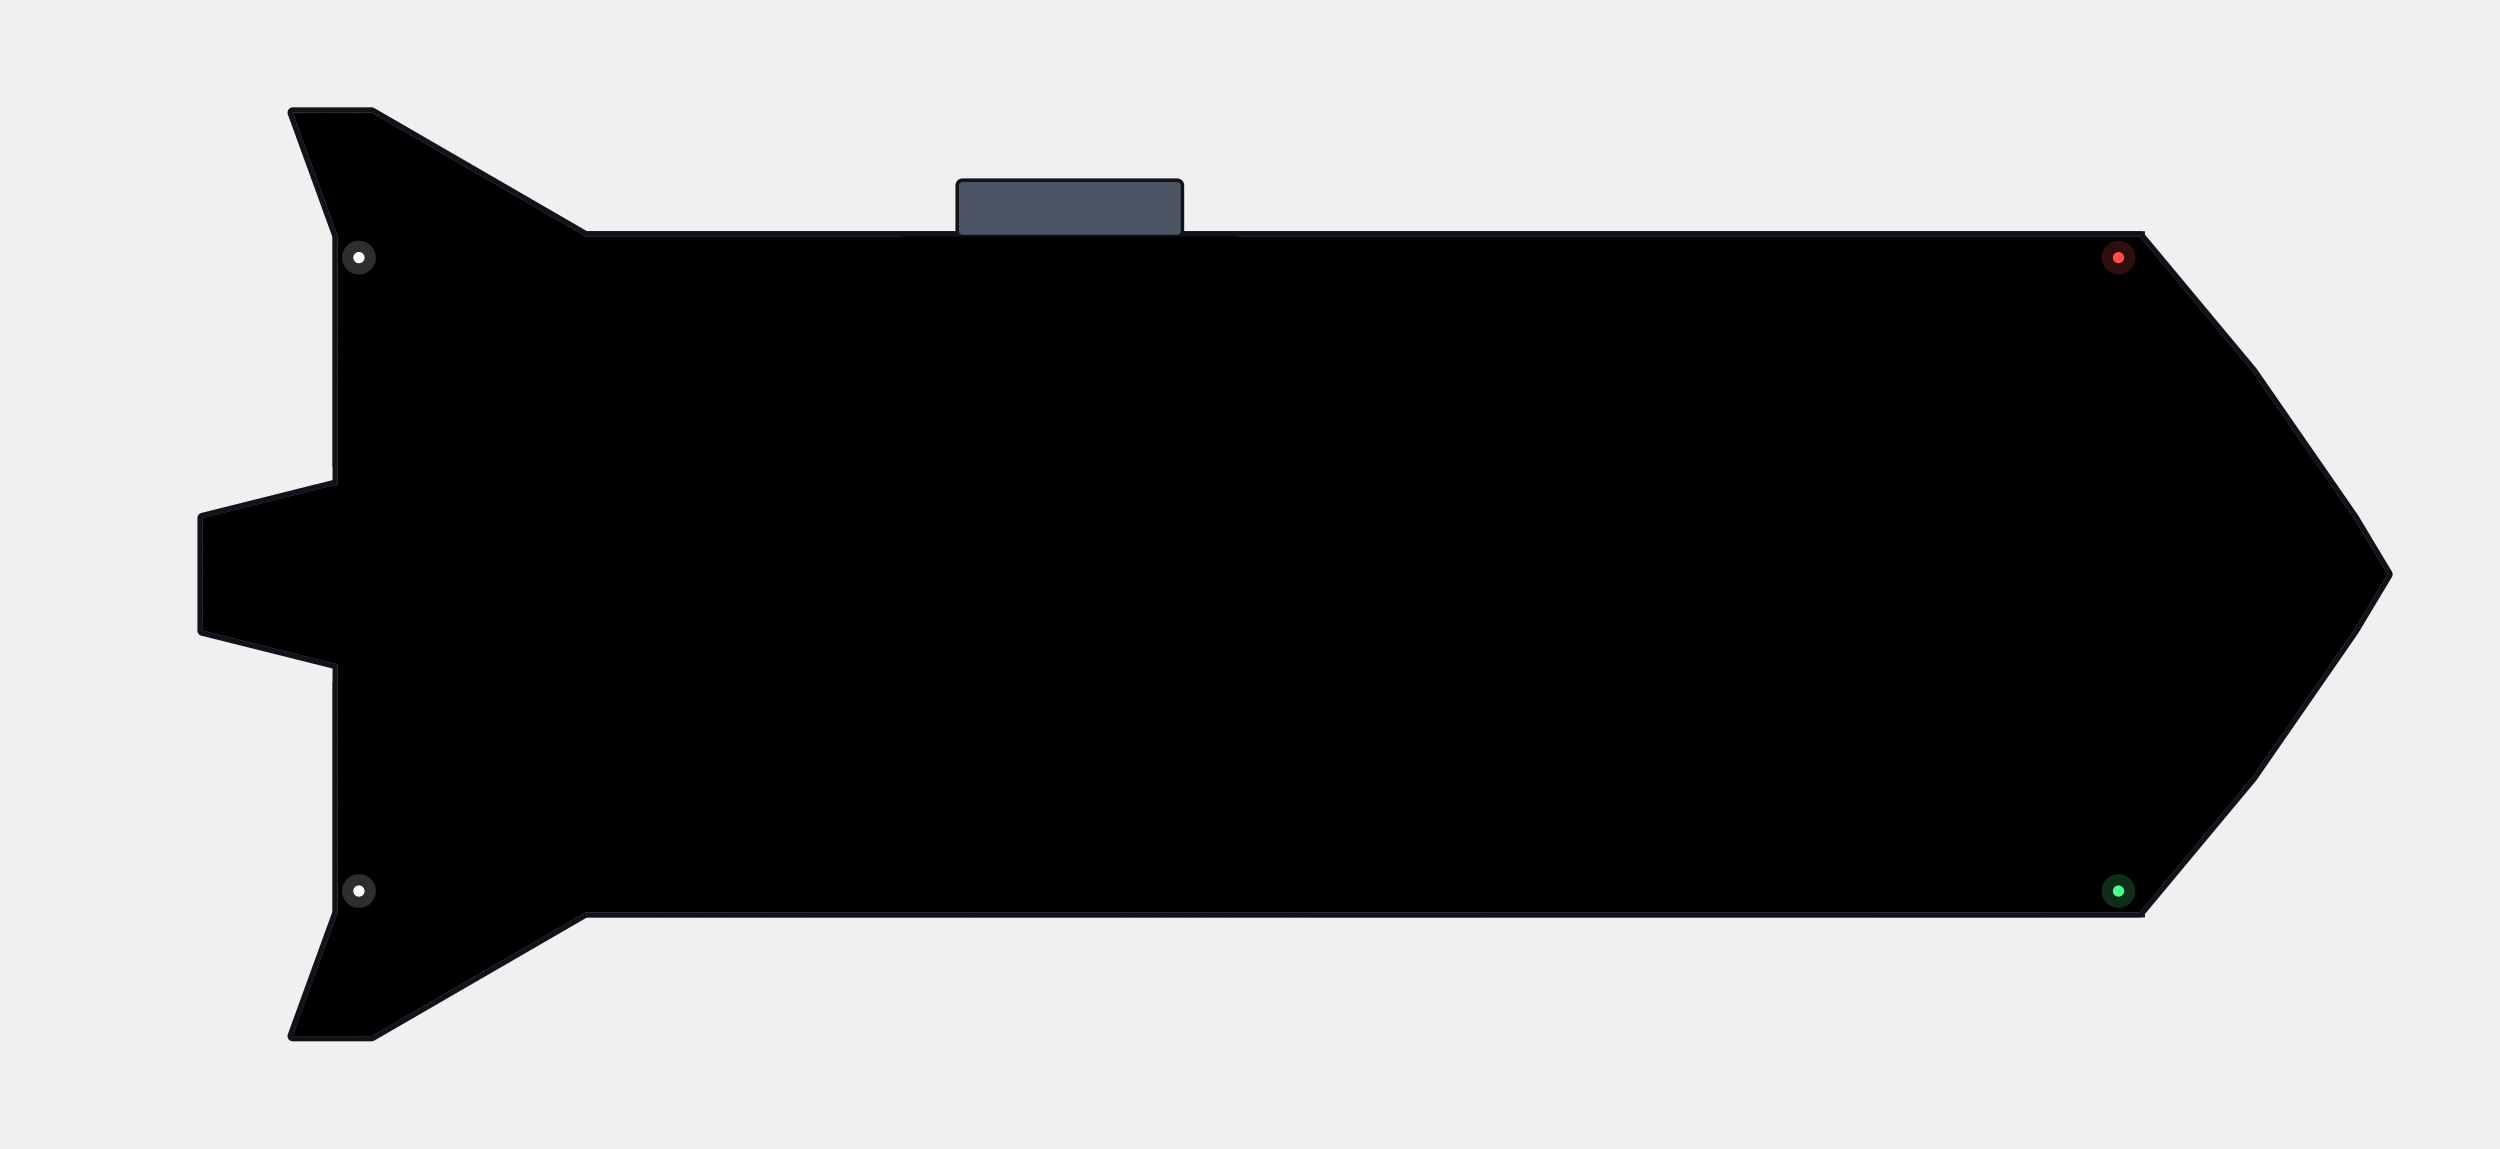
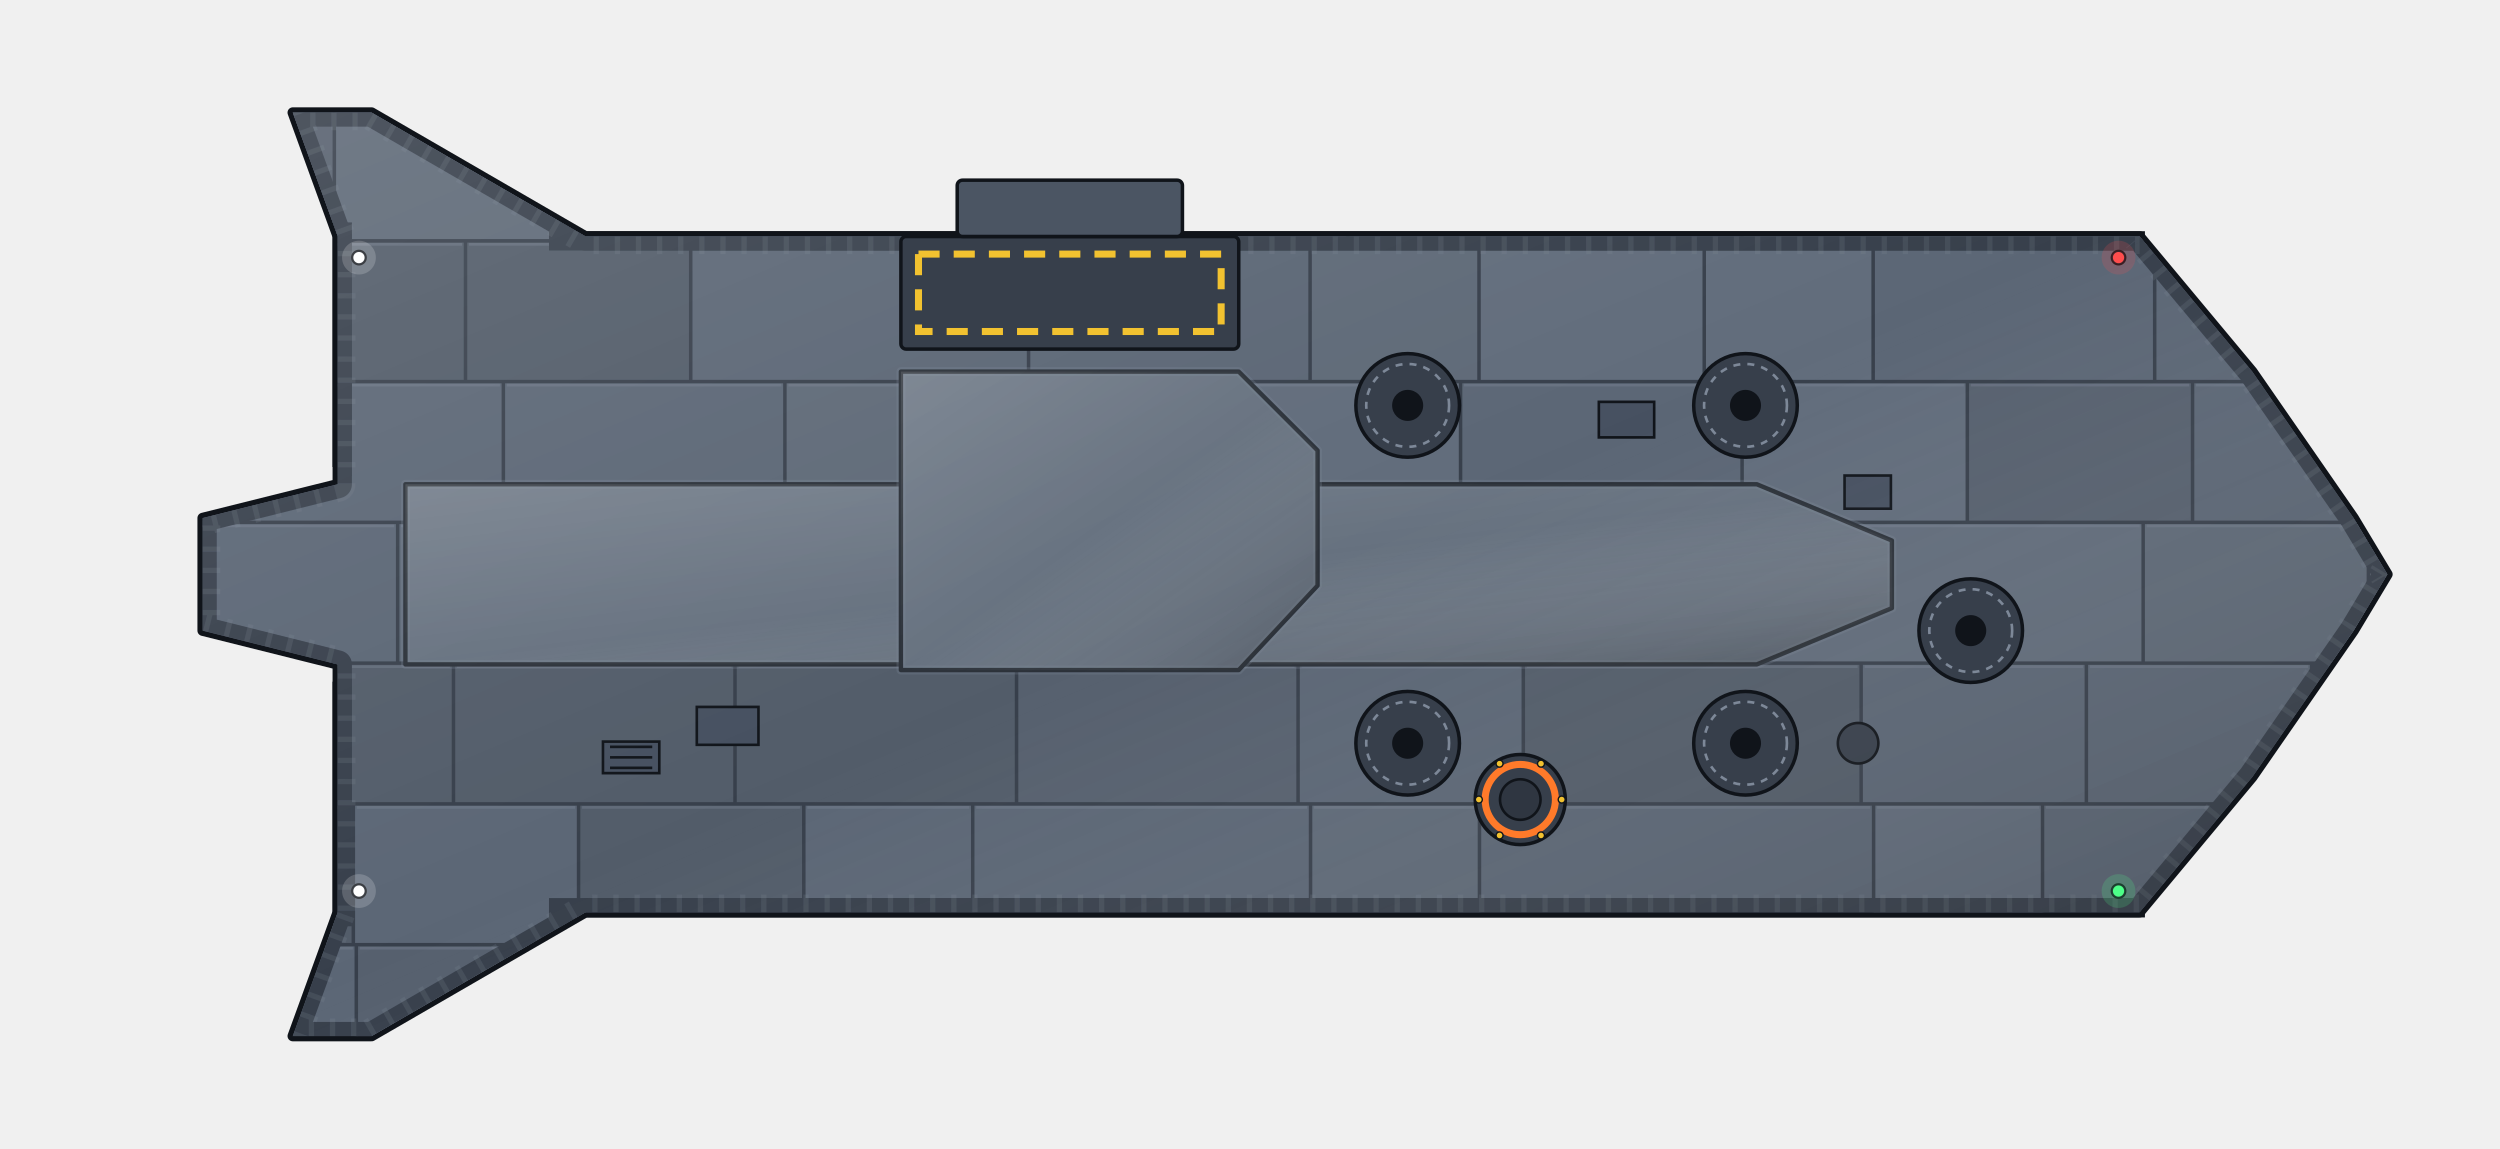
<svg xmlns="http://www.w3.org/2000/svg" width="1420.8" height="652.8" viewBox="-896 -326.4 1420.8 652.8">
  <defs>
    <clipPath id="corvette_roof">
      <path d="M-704 51.2L-780.8 32L-780.8 -32L-704 -51.2L-704 -192L-729.6 -262.4L-684.8 -262.4L-563.2 -192L320 -192L384 -115.2L441.6 -32L460.8 0L441.6 32L384 115.2L320 192L-563.2 192L-684.8 262.4L-729.6 262.4L-704 192ZM-704 -192h64v64h-64zM-704 -128h64v64h-64zM-704 -64h64v64h-64zM-704 0h64v64h-64zM-704 64h64v64h-64zM-704 128h64v64h-64zM-640 -192h64v64h-64zM-640 -128h64v64h-64zM-640 -64h64v64h-64zM-640 0h64v64h-64zM-640 64h64v64h-64zM-640 128h64v64h-64zM-576 -192h64v64h-64zM-576 -128h64v64h-64zM-576 -64h64v64h-64zM-576 0h64v64h-64zM-576 64h64v64h-64zM-576 128h64v64h-64zM-512 -192h64v64h-64zM-512 -128h64v64h-64zM-512 -64h64v64h-64zM-512 0h64v64h-64zM-512 64h64v64h-64zM-512 128h64v64h-64zM-448 -192h64v64h-64zM-448 -128h64v64h-64zM-448 -64h64v64h-64zM-448 0h64v64h-64zM-448 64h64v64h-64zM-448 128h64v64h-64zM-384 -192h64v64h-64zM-384 -128h64v64h-64zM-384 -64h64v64h-64zM-384 0h64v64h-64zM-384 64h64v64h-64zM-384 128h64v64h-64zM-320 -192h64v64h-64zM-320 -128h64v64h-64zM-320 -64h64v64h-64zM-320 0h64v64h-64zM-320 64h64v64h-64zM-320 128h64v64h-64zM-256 -192h64v64h-64zM-256 -128h64v64h-64zM-256 -64h64v64h-64zM-256 0h64v64h-64zM-256 64h64v64h-64zM-256 128h64v64h-64zM-192 -192h64v64h-64zM-192 -128h64v64h-64zM-192 -64h64v64h-64zM-192 0h64v64h-64zM-192 64h64v64h-64zM-192 128h64v64h-64zM-128 -192h64v64h-64zM-128 -128h64v64h-64zM-128 -64h64v64h-64zM-128 0h64v64h-64zM-128 64h64v64h-64zM-128 128h64v64h-64zM-64 -192h64v64h-64zM-64 -128h64v64h-64zM-64 -64h64v64h-64zM-64 0h64v64h-64zM-64 64h64v64h-64zM-64 128h64v64h-64zM0 -192h64v64h-64zM0 -128h64v64h-64zM0 -64h64v64h-64zM0 0h64v64h-64zM0 64h64v64h-64zM0 128h64v64h-64zM64 -192h64v64h-64zM64 -128h64v64h-64zM64 -64h64v64h-64zM64 0h64v64h-64zM64 64h64v64h-64zM64 128h64v64h-64zM128 -192h64v64h-64zM128 -128h64v64h-64zM128 -64h64v64h-64zM128 0h64v64h-64zM128 64h64v64h-64zM128 128h64v64h-64zM192 -192h64v64h-64zM192 -128h64v64h-64zM192 -64h64v64h-64zM192 0h64v64h-64zM192 64h64v64h-64zM192 128h64v64h-64zM256 -192h64v64h-64zM256 -128h64v64h-64zM256 -64h64v64h-64zM256 0h64v64h-64zM256 64h64v64h-64zM256 128h64v64h-64z" />
    </clipPath>
    <linearGradient id="corvette_sheen" x1="0" y1="0" x2="1" y2="1">
      <stop offset="0" stop-color="#ffffff" stop-opacity="0.12" />
      <stop offset="0.5" stop-color="#ffffff" stop-opacity="0" />
      <stop offset="1" stop-color="#000000" stop-opacity="0.22" />
    </linearGradient>
  </defs>
  <g id="base">
    <polygon points="-704,192 -729.6,262.4 -684.8,262.4 -563.2,192 320,192 384,115.2 441.6,32 460.8,0 441.6,-32 384,-115.2 320,-192 -563.2,-192 -684.8,-262.4 -729.6,-262.4 -704,-192 -704,-51.2 -780.8,-32 -780.8,32 -704,51.2" fill="none" stroke="#10141a" stroke-width="6" stroke-linejoin="round" />
    <path d="M-576 -192L-512 -192M-320 -192L-256 -192M-128 192L-64 192M128 192L192 192M64 -192L128 -192M256 192L320 192M-704 64L-704 128M-192 192L-128 192M-704 -128L-704 -64M192 -192L256 -192M-64 192L0 192M-512 192L-448 192M-448 -192L-384 -192M-128 -192L-64 -192M128 -192L192 -192M-384 192L-320 192M256 -192L320 -192M-256 192L-192 192M-192 -192L-128 -192M-704 128L-704 192M0 192L64 192M-448 192L-384 192M-64 -192L0 -192M-576 192L-512 192M-512 -192L-448 -192M-320 192L-256 192M-384 -192L-320 -192M-256 -192L-192 -192M64 192L128 192M0 -192L64 -192M-704 -192L-704 -128M192 192L256 192" fill="none" stroke="#10141a" stroke-width="6" stroke-linecap="square" />
    <polygon points="-704,192 -729.6,262.4 -684.8,262.4 -563.2,192 320,192 384,115.2 441.6,32 460.8,0 441.6,-32 384,-115.2 320,-192 -563.2,-192 -684.8,-262.4 -729.6,-262.4 -704,-192 -704,-51.2 -780.8,-32 -780.8,32 -704,51.2" fill="#5b6675" />
    <path d="M-704 -192h64v64h-64zM-704 -128h64v64h-64zM-704 -64h64v64h-64zM-704 0h64v64h-64zM-704 64h64v64h-64zM-704 128h64v64h-64zM-640 -192h64v64h-64zM-640 -128h64v64h-64zM-640 -64h64v64h-64zM-640 0h64v64h-64zM-640 64h64v64h-64zM-640 128h64v64h-64zM-576 -192h64v64h-64zM-576 -128h64v64h-64zM-576 -64h64v64h-64zM-576 0h64v64h-64zM-576 64h64v64h-64zM-576 128h64v64h-64zM-512 -192h64v64h-64zM-512 -128h64v64h-64zM-512 -64h64v64h-64zM-512 0h64v64h-64zM-512 64h64v64h-64zM-512 128h64v64h-64zM-448 -192h64v64h-64zM-448 -128h64v64h-64zM-448 -64h64v64h-64zM-448 0h64v64h-64zM-448 64h64v64h-64zM-448 128h64v64h-64zM-384 -192h64v64h-64zM-384 -128h64v64h-64zM-384 -64h64v64h-64zM-384 0h64v64h-64zM-384 64h64v64h-64zM-384 128h64v64h-64zM-320 -192h64v64h-64zM-320 -128h64v64h-64zM-320 -64h64v64h-64zM-320 0h64v64h-64zM-320 64h64v64h-64zM-320 128h64v64h-64zM-256 -192h64v64h-64zM-256 -128h64v64h-64zM-256 -64h64v64h-64zM-256 0h64v64h-64zM-256 64h64v64h-64zM-256 128h64v64h-64zM-192 -192h64v64h-64zM-192 -128h64v64h-64zM-192 -64h64v64h-64zM-192 0h64v64h-64zM-192 64h64v64h-64zM-192 128h64v64h-64zM-128 -192h64v64h-64zM-128 -128h64v64h-64zM-128 -64h64v64h-64zM-128 0h64v64h-64zM-128 64h64v64h-64zM-128 128h64v64h-64zM-64 -192h64v64h-64zM-64 -128h64v64h-64zM-64 -64h64v64h-64zM-64 0h64v64h-64zM-64 64h64v64h-64zM-64 128h64v64h-64zM0 -192h64v64h-64zM0 -128h64v64h-64zM0 -64h64v64h-64zM0 0h64v64h-64zM0 64h64v64h-64zM0 128h64v64h-64zM64 -192h64v64h-64zM64 -128h64v64h-64zM64 -64h64v64h-64zM64 0h64v64h-64zM64 64h64v64h-64zM64 128h64v64h-64zM128 -192h64v64h-64zM128 -128h64v64h-64zM128 -64h64v64h-64zM128 0h64v64h-64zM128 64h64v64h-64zM128 128h64v64h-64zM192 -192h64v64h-64zM192 -128h64v64h-64zM192 -64h64v64h-64zM192 0h64v64h-64zM192 64h64v64h-64zM192 128h64v64h-64zM256 -192h64v64h-64zM256 -128h64v64h-64zM256 -64h64v64h-64zM256 0h64v64h-64zM256 64h64v64h-64zM256 128h64v64h-64z" fill="#5b6675" />
    <g clip-path="url(#corvette_roof)">
      <path d="M-897.99 -269.53h192v80h-192zM-577.99 -269.53h224v80h-224zM-129.99 -269.53h224v80h-224zM222.07 -109.53h128v80h-128zM450 -29.53h96v80h-96zM-318.28 50.47h160v80h-160zM-693.51 210.47h192v80h-192z" fill="#56606e" />
      <path d="M-55.45 -189.53h128v80h-128zM72.55 -189.53h96v80h-96zM-257.93 -109.53h192v80h-192zM94.07 -109.53h128v80h-128zM98 -29.53h224v80h-224zM168.81 130.47h96v80h-96zM-501.51 210.47h192v80h-192zM298.49 210.47h128v80h-128zM426.49 210.47h224v80h-224z" fill="#616c7b" />
      <path d="M318.01 -269.53h224v80h-224zM-823.45 -189.53h192v80h-192zM-631.45 -189.53h128v80h-128zM-574 -29.53h192v80h-192zM-382 -29.53h128v80h-128zM-830.28 50.47h192v80h-192zM-638.28 50.47h160v80h-160zM-478.28 50.47h160v80h-160zM-30.28 50.47h192v80h-192zM-887.19 130.47h192v80h-192zM-567.19 130.47h128v80h-128zM-53.51 210.47h128v80h-128z" fill="#525c69" />
      <path d="M-705.99 -269.53h128v80h-128zM-353.99 -269.53h224v80h-224zM94.01 -269.53h224v80h-224zM-151.45 -189.53h96v80h-96zM-449.93 -109.53h192v80h-192zM322 -29.53h128v80h-128zM-151.19 130.47h96v80h-96zM456.81 130.47h224v80h-224z" fill="#5e6977" />
      <path d="M-897.99 -269.53v80M-705.99 -269.53v80M-577.99 -269.53v80M-353.99 -269.53v80M-129.99 -269.53v80M94.01 -269.53v80M318.01 -269.53v80M-908.8 -269.53H524.8M-823.45 -189.53v80M-631.45 -189.53v80M-503.45 -189.53v80M-311.45 -189.53v80M-151.45 -189.53v80M-55.45 -189.53v80M72.55 -189.53v80M168.55 -189.53v80M328.55 -189.53v80M-908.8 -189.53H524.8M-801.93 -109.53v80M-609.93 -109.53v80M-449.93 -109.53v80M-257.93 -109.53v80M-65.93 -109.53v80M94.07 -109.53v80M222.07 -109.53v80M350.07 -109.53v80M-908.8 -109.53H524.8M-862 -29.53v80M-670 -29.53v80M-574 -29.53v80M-382 -29.53v80M-254 -29.53v80M-30 -29.53v80M98 -29.53v80M322 -29.53v80M450 -29.53v80M-908.8 -29.53H524.8M-830.28 50.47v80M-638.28 50.47v80M-478.28 50.47v80M-318.28 50.47v80M-158.28 50.47v80M-30.28 50.47v80M161.72 50.47v80M289.72 50.47v80M417.72 50.47v80M-908.8 50.47H524.8M-887.19 130.47v80M-695.19 130.47v80M-567.19 130.47v80M-439.19 130.47v80M-343.19 130.47v80M-151.19 130.47v80M-55.19 130.47v80M168.81 130.47v80M264.81 130.47v80M360.81 130.47v80M456.81 130.47v80M-908.8 130.47H524.8M-853.51 210.47v80M-693.51 210.47v80M-501.51 210.47v80M-309.51 210.47v80M-181.51 210.47v80M-53.51 210.47v80M74.49 210.47v80M298.49 210.47v80M426.49 210.47v80M-908.8 210.47H524.8" fill="none" stroke="#373f4b" stroke-width="2" />
      <path d="M-895.99 -267.53h188M-703.99 -267.53h124M-575.99 -267.53h220M-351.99 -267.53h220M-127.99 -267.53h220M96.01 -267.53h220M320.01 -267.53h220M-821.45 -187.53h188M-629.45 -187.53h124M-501.45 -187.53h188M-309.45 -187.53h156M-149.45 -187.53h92M-53.45 -187.53h124M74.55 -187.53h92M170.55 -187.53h156M330.55 -187.53h156M-799.93 -107.53h188M-607.93 -107.53h156M-447.93 -107.53h188M-255.93 -107.53h188M-63.93 -107.53h156M96.07 -107.53h124M224.07 -107.53h124M352.07 -107.53h188M-860 -27.53h188M-668 -27.53h92M-572 -27.53h188M-380 -27.53h124M-252 -27.53h220M-28 -27.53h124M100 -27.53h220M324 -27.53h124M452 -27.53h92M-828.28 52.47h188M-636.28 52.47h156M-476.28 52.47h156M-316.28 52.47h156M-156.28 52.47h124M-28.28 52.47h188M163.72 52.47h124M291.72 52.47h124M419.72 52.47h156M-885.19 132.47h188M-693.19 132.47h124M-565.19 132.47h124M-437.19 132.47h92M-341.19 132.47h188M-149.19 132.47h92M-53.19 132.47h220M170.81 132.47h92M266.81 132.47h92M362.81 132.47h92M458.81 132.47h220M-851.51 212.47h156M-691.51 212.47h188M-499.51 212.47h188M-307.51 212.47h124M-179.51 212.47h124M-51.51 212.47h124M76.49 212.47h220M300.49 212.47h124M428.49 212.47h220" fill="none" stroke="#7d8898" stroke-width="1.5" opacity="0.35" data-baked="1" />
      <polygon points="-704,192 -729.6,262.4 -684.8,262.4 -563.2,192 320,192 384,115.2 441.6,32 460.8,0 441.6,-32 384,-115.2 320,-192 -563.2,-192 -684.8,-262.4 -729.6,-262.4 -704,-192 -704,-51.2 -780.8,-32 -780.8,32 -704,51.2" fill="none" stroke="#373f4b" stroke-width="16" stroke-linejoin="round" />
      <path d="M-576 -192L-512 -192M-320 -192L-256 -192M-128 192L-64 192M128 192L192 192M64 -192L128 -192M256 192L320 192M-704 64L-704 128M-192 192L-128 192M-704 -128L-704 -64M192 -192L256 -192M-64 192L0 192M-512 192L-448 192M-448 -192L-384 -192M-128 -192L-64 -192M128 -192L192 -192M-384 192L-320 192M256 -192L320 -192M-256 192L-192 192M-192 -192L-128 -192M-704 128L-704 192M0 192L64 192M-448 192L-384 192M-64 -192L0 -192M-576 192L-512 192M-512 -192L-448 -192M-320 192L-256 192M-384 -192L-320 -192M-256 -192L-192 -192M64 192L128 192M0 -192L64 -192M-704 -192L-704 -128M192 192L256 192" fill="none" stroke="#373f4b" stroke-width="16" stroke-linecap="square" />
      <polygon points="-704,192 -729.6,262.4 -684.8,262.4 -563.2,192 320,192 384,115.2 441.6,32 460.8,0 441.6,-32 384,-115.2 320,-192 -563.2,-192 -684.8,-262.4 -729.6,-262.4 -704,-192 -704,-51.2 -780.8,-32 -780.8,32 -704,51.2" fill="none" stroke="#7d8898" stroke-width="20" stroke-linejoin="round" opacity="0.18" stroke-dasharray="3 9" data-baked="1" />
      <path d="M-248 -32h176" fill="none" stroke="#10141a" stroke-width="7" stroke-linecap="round" data-raised="1" />
      <path d="M-248 -32h176" fill="none" stroke="#4b5563" stroke-width="4" stroke-linecap="round" data-raised="1" />
      <path d="M-614.88 -44.81h32v17.92h-32zM-553.32 95.07h32v17.92h-32zM-499.99 75.37h35.04v21.53h-35.04zM-424.29 10.55h27.98v21.35h-27.98zM-49.82 -44.92h36.03v25.12h-36.03zM12.65 -98h31.45v20.19h-31.45zM152.3 -56.15h26.33v18.86h-26.33z" fill="#465060" stroke="#10141a" stroke-width="1.5" data-raised="1" />
      <path d="M-610.88 -41.81h24M-610.88 -35.85h24M-610.88 -29.89h24M-549.32 98.07h24M-549.32 104.03h24M-549.32 109.99h24" fill="none" stroke="#10141a" stroke-width="1.5" data-raised="1" />
      <path d="M-491.52 32a11.52 11.52 0 1 0 23.04 0a11.52 11.52 0 1 0 -23.04 0zM148.48 96a11.52 11.52 0 1 0 23.04 0a11.52 11.52 0 1 0 -23.04 0z" fill="#373f4b" stroke="#10141a" stroke-width="1.5" data-raised="1" />
      <polygon points="-665.6,51.2 102.4,51.2 179.2,19.2 179.2,-19.2 102.4,-51.2 -665.6,-51.2" fill="#66717f" stroke="#10141a" stroke-width="2.5" stroke-linejoin="round" data-raised="1" />
      <polygon points="-665.6,51.2 102.4,51.2 179.2,19.2 179.2,-19.2 102.4,-51.2 -665.6,-51.2" fill="none" stroke="#7d8898" stroke-width="5" stroke-linejoin="round" opacity="0.25" data-baked="1" />
      <polygon points="-665.6,51.2 102.4,51.2 179.2,19.2 179.2,-19.2 102.4,-51.2 -665.6,-51.2" fill="url(#corvette_sheen)" data-baked="1" />
      <polygon points="-384,54.4 -192,54.4 -147.2,6.4 -147.2,-70.4 -192,-115.2 -384,-115.2" fill="#66717f" stroke="#10141a" stroke-width="2.5" stroke-linejoin="round" data-raised="1" />
      <polygon points="-384,54.4 -192,54.4 -147.2,6.4 -147.2,-70.4 -192,-115.2 -384,-115.2" fill="none" stroke="#7d8898" stroke-width="5" stroke-linejoin="round" opacity="0.25" data-baked="1" />
      <polygon points="-384,54.4 -192,54.4 -147.2,6.4 -147.2,-70.4 -192,-115.2 -384,-115.2" fill="url(#corvette_sheen)" data-baked="1" />
      <rect x="-780.8" y="-262.4" width="1241.6" height="524.8" fill="url(#corvette_sheen)" data-baked="1" />
    </g>
    <circle cx="-32" cy="128" r="25.6" fill="#373f4b" stroke="#10141a" stroke-width="2" />
    <circle cx="-32" cy="128" r="19.97" fill="none" stroke="#ff7a2a" stroke-width="4" />
    <circle cx="-32" cy="128" r="11.52" fill="#2f3641" stroke="#10141a" stroke-width="1.5" />
    <circle cx="-8.45" cy="128" r="2" fill="#f2c230" stroke="#10141a" stroke-width="0.8" />
    <circle cx="-20.22" cy="148.4" r="2" fill="#f2c230" stroke="#10141a" stroke-width="0.8" />
    <circle cx="-43.78" cy="148.4" r="2" fill="#f2c230" stroke="#10141a" stroke-width="0.8" />
    <circle cx="-55.55" cy="128" r="2" fill="#f2c230" stroke="#10141a" stroke-width="0.8" />
    <circle cx="-43.78" cy="107.6" r="2" fill="#f2c230" stroke="#10141a" stroke-width="0.8" />
    <circle cx="-20.22" cy="107.6" r="2" fill="#f2c230" stroke="#10141a" stroke-width="0.8" />
    <circle cx="-96" cy="-96" r="29.44" fill="#373f4b" stroke="#10141a" stroke-width="2" data-raised="1" />
    <circle cx="-96" cy="-96" r="23.55" fill="none" stroke="#7d8898" stroke-width="1.5" stroke-dasharray="4 4" data-raised="1" />
    <circle cx="-96" cy="-96" r="8.83" fill="#10141a" data-raised="1" />
    <circle cx="96" cy="-96" r="29.44" fill="#373f4b" stroke="#10141a" stroke-width="2" data-raised="1" />
    <circle cx="96" cy="-96" r="23.55" fill="none" stroke="#7d8898" stroke-width="1.5" stroke-dasharray="4 4" data-raised="1" />
    <circle cx="96" cy="-96" r="8.83" fill="#10141a" data-raised="1" />
    <circle cx="224" cy="32" r="29.44" fill="#373f4b" stroke="#10141a" stroke-width="2" data-raised="1" />
    <circle cx="224" cy="32" r="23.55" fill="none" stroke="#7d8898" stroke-width="1.5" stroke-dasharray="4 4" data-raised="1" />
    <circle cx="224" cy="32" r="8.83" fill="#10141a" data-raised="1" />
    <circle cx="-96" cy="96" r="29.44" fill="#373f4b" stroke="#10141a" stroke-width="2" data-raised="1" />
    <circle cx="-96" cy="96" r="23.55" fill="none" stroke="#7d8898" stroke-width="1.5" stroke-dasharray="4 4" data-raised="1" />
    <circle cx="-96" cy="96" r="8.83" fill="#10141a" data-raised="1" />
    <circle cx="96" cy="96" r="29.44" fill="#373f4b" stroke="#10141a" stroke-width="2" data-raised="1" />
    <circle cx="96" cy="96" r="23.55" fill="none" stroke="#7d8898" stroke-width="1.5" stroke-dasharray="4 4" data-raised="1" />
    <circle cx="96" cy="96" r="8.83" fill="#10141a" data-raised="1" />
    <rect x="-384" y="-192" width="192" height="64" rx="3" fill="#373f4b" stroke="#10141a" stroke-width="2" />
    <rect x="-374" y="-182" width="172" height="44" fill="none" stroke="#f2c230" stroke-width="4" stroke-dasharray="12 8" />
    <rect x="-352" y="-224" width="128" height="32" rx="3" fill="#4b5563" stroke="#10141a" stroke-width="2" />
    <circle cx="308" cy="-180" r="4" fill="#1b2028" stroke="#10141a" stroke-width="1" />
    <circle cx="-692" cy="-180" r="4" fill="#1b2028" stroke="#10141a" stroke-width="1" />
    <circle cx="308" cy="180" r="4" fill="#1b2028" stroke="#10141a" stroke-width="1" />
    <circle cx="-692" cy="180" r="4" fill="#1b2028" stroke="#10141a" stroke-width="1" />
  </g>
-   <g id="collision">
+   <g id="collision" display="none">
    <polygon points="-704,192 -729.6,262.4 -684.8,262.4 -563.2,192 320,192 384,115.2 441.6,32 460.8,0 441.6,-32 384,-115.2 320,-192 -563.2,-192 -684.8,-262.4 -729.6,-262.4 -704,-192 -704,-51.2 -780.8,-32 -780.8,32 -704,51.2" />
  </g>
  <g id="relief" display="none">
-     <polygon points="-614.88,-44.81 -582.88,-44.81 -582.88,-26.89 -614.88,-26.89" fill="#000" data-h="0.12" />
-     <polygon points="-553.32,95.07 -521.32,95.07 -521.32,112.99 -553.32,112.99" fill="#000" data-h="0.12" />
-     <circle cx="-480" cy="32" r="11.52" fill="#000" data-h="0.04" />
-     <polygon points="-499.99,75.37 -464.96,75.37 -464.96,96.9 -499.99,96.9" fill="#000" data-h="0.15" />
-     <polygon points="-424.29,10.55 -396.3,10.55 -396.3,31.91 -424.29,31.91" fill="#000" data-h="0.15" />
-     <polygon points="-251.5,-28.5 -68.5,-28.5 -68.5,-35.5 -251.5,-35.5" fill="#000" data-h="0.1" />
-     <polygon points="-49.82,-44.92 -13.79,-44.92 -13.79,-19.8 -49.82,-19.8" fill="#000" data-h="0.15" />
-     <polygon points="12.65,-98 44.1,-98 44.1,-77.81 12.65,-77.81" fill="#000" data-h="0.15" />
-     <polygon points="152.3,-56.15 178.63,-56.15 178.63,-37.29 152.3,-37.29" fill="#000" data-h="0.15" />
-     <circle cx="160" cy="96" r="11.52" fill="#000" data-h="0.04" />
+     <polygon points="-614.88,-44.81 -582.88,-44.81 -582.88,-26.89 -614.88,-26.89" fill="#000" data-h="0.05" />
+     <polygon points="-553.32,95.07 -521.32,95.07 -521.32,112.99 -553.32,112.99" fill="#000" data-h="0.05" />
+     <circle cx="-480" cy="32" r="11.52" fill="#000" data-h="0.02" />
+     <polygon points="-499.99,75.37 -464.96,75.37 -464.96,96.9 -499.99,96.9" fill="#000" data-h="0.06" />
+     <polygon points="-424.29,10.55 -396.3,10.55 -396.3,31.91 -424.29,31.91" fill="#000" data-h="0.06" />
+     <polygon points="-251.5,-28.5 -68.5,-28.5 -68.5,-35.5 -251.5,-35.5" fill="#000" data-h="0.04" />
+     <polygon points="-49.82,-44.92 -13.79,-44.92 -13.79,-19.8 -49.82,-19.8" fill="#000" data-h="0.06" />
+     <polygon points="12.65,-98 44.1,-98 44.1,-77.81 12.65,-77.81" fill="#000" data-h="0.06" />
+     <polygon points="152.3,-56.15 178.63,-56.15 178.63,-37.29 152.3,-37.29" fill="#000" data-h="0.06" />
+     <circle cx="160" cy="96" r="11.52" fill="#000" data-h="0.02" />
    <polygon points="-665.6,51.2 102.4,51.2 179.2,19.2 179.2,-19.2 102.4,-51.2 -665.6,-51.2" fill="#000" data-h="0.5" />
    <polygon points="-384,54.4 -192,54.4 -147.2,6.4 -147.2,-70.4 -192,-115.2 -384,-115.2" fill="#000" data-h="0.9" />
-     <circle cx="-96" cy="-96" r="29.44" fill="#000" data-h="0.3" />
-     <circle cx="96" cy="-96" r="29.44" fill="#000" data-h="0.3" />
-     <circle cx="224" cy="32" r="29.44" fill="#000" data-h="0.3" />
-     <circle cx="-96" cy="96" r="29.44" fill="#000" data-h="0.3" />
-     <circle cx="96" cy="96" r="29.44" fill="#000" data-h="0.3" />
+     <circle cx="-96" cy="-96" r="29.44" fill="#000" data-h="0.1" />
+     <circle cx="96" cy="-96" r="29.44" fill="#000" data-h="0.1" />
+     <circle cx="224" cy="32" r="29.44" fill="#000" data-h="0.1" />
+     <circle cx="-96" cy="96" r="29.44" fill="#000" data-h="0.1" />
+     <circle cx="96" cy="96" r="29.44" fill="#000" data-h="0.1" />
  </g>
  <g id="height" display="none" data-base="0.25" data-scale="1.5">
    <polygon points="-704,192 -729.6,262.4 -684.8,262.4 -563.2,192 320,192 384,115.2 441.6,32 460.8,0 441.6,-32 384,-115.2 320,-192 -563.2,-192 -684.8,-262.4 -729.6,-262.4 -704,-192 -704,-51.2 -780.8,-32 -780.8,32 -704,51.2" fill="#404040" />
    <path d="M-704 -192h64v64h-64zM-704 -128h64v64h-64zM-704 -64h64v64h-64zM-704 0h64v64h-64zM-704 64h64v64h-64zM-704 128h64v64h-64zM-640 -192h64v64h-64zM-640 -128h64v64h-64zM-640 -64h64v64h-64zM-640 0h64v64h-64zM-640 64h64v64h-64zM-640 128h64v64h-64zM-576 -192h64v64h-64zM-576 -128h64v64h-64zM-576 -64h64v64h-64zM-576 0h64v64h-64zM-576 64h64v64h-64zM-576 128h64v64h-64zM-512 -192h64v64h-64zM-512 -128h64v64h-64zM-512 -64h64v64h-64zM-512 0h64v64h-64zM-512 64h64v64h-64zM-512 128h64v64h-64zM-448 -192h64v64h-64zM-448 -128h64v64h-64zM-448 -64h64v64h-64zM-448 0h64v64h-64zM-448 64h64v64h-64zM-448 128h64v64h-64zM-384 -192h64v64h-64zM-384 -128h64v64h-64zM-384 -64h64v64h-64zM-384 0h64v64h-64zM-384 64h64v64h-64zM-384 128h64v64h-64zM-320 -192h64v64h-64zM-320 -128h64v64h-64zM-320 -64h64v64h-64zM-320 0h64v64h-64zM-320 64h64v64h-64zM-320 128h64v64h-64zM-256 -192h64v64h-64zM-256 -128h64v64h-64zM-256 -64h64v64h-64zM-256 0h64v64h-64zM-256 64h64v64h-64zM-256 128h64v64h-64zM-192 -192h64v64h-64zM-192 -128h64v64h-64zM-192 -64h64v64h-64zM-192 0h64v64h-64zM-192 64h64v64h-64zM-192 128h64v64h-64zM-128 -192h64v64h-64zM-128 -128h64v64h-64zM-128 -64h64v64h-64zM-128 0h64v64h-64zM-128 64h64v64h-64zM-128 128h64v64h-64zM-64 -192h64v64h-64zM-64 -128h64v64h-64zM-64 -64h64v64h-64zM-64 0h64v64h-64zM-64 64h64v64h-64zM-64 128h64v64h-64zM0 -192h64v64h-64zM0 -128h64v64h-64zM0 -64h64v64h-64zM0 0h64v64h-64zM0 64h64v64h-64zM0 128h64v64h-64zM64 -192h64v64h-64zM64 -128h64v64h-64zM64 -64h64v64h-64zM64 0h64v64h-64zM64 64h64v64h-64zM64 128h64v64h-64zM128 -192h64v64h-64zM128 -128h64v64h-64zM128 -64h64v64h-64zM128 0h64v64h-64zM128 64h64v64h-64zM128 128h64v64h-64zM192 -192h64v64h-64zM192 -128h64v64h-64zM192 -64h64v64h-64zM192 0h64v64h-64zM192 64h64v64h-64zM192 128h64v64h-64zM256 -192h64v64h-64zM256 -128h64v64h-64zM256 -64h64v64h-64zM256 0h64v64h-64zM256 64h64v64h-64zM256 128h64v64h-64z" fill="#404040" />
    <g clip-path="url(#corvette_roof)">
      <path d="M-897.99 -269.53v80M-705.99 -269.53v80M-577.99 -269.53v80M-353.99 -269.53v80M-129.99 -269.53v80M94.01 -269.53v80M318.01 -269.53v80M-908.8 -269.53H524.8M-823.45 -189.53v80M-631.45 -189.53v80M-503.45 -189.53v80M-311.45 -189.53v80M-151.45 -189.53v80M-55.45 -189.53v80M72.55 -189.53v80M168.55 -189.53v80M328.55 -189.53v80M-908.8 -189.53H524.8M-801.93 -109.53v80M-609.93 -109.53v80M-449.93 -109.53v80M-257.93 -109.53v80M-65.93 -109.53v80M94.07 -109.53v80M222.07 -109.53v80M350.07 -109.53v80M-908.8 -109.53H524.8M-862 -29.53v80M-670 -29.53v80M-574 -29.53v80M-382 -29.53v80M-254 -29.53v80M-30 -29.53v80M98 -29.53v80M322 -29.53v80M450 -29.53v80M-908.8 -29.53H524.8M-830.28 50.47v80M-638.28 50.47v80M-478.28 50.47v80M-318.28 50.47v80M-158.28 50.47v80M-30.28 50.47v80M161.72 50.47v80M289.72 50.47v80M417.72 50.47v80M-908.8 50.47H524.8M-887.19 130.47v80M-695.19 130.47v80M-567.19 130.47v80M-439.19 130.47v80M-343.19 130.47v80M-151.19 130.47v80M-55.19 130.47v80M168.81 130.47v80M264.81 130.47v80M360.81 130.47v80M456.81 130.47v80M-908.8 130.47H524.8M-853.51 210.47v80M-693.51 210.47v80M-501.51 210.47v80M-309.51 210.47v80M-181.51 210.47v80M-53.51 210.47v80M74.49 210.47v80M298.49 210.47v80M426.49 210.47v80M-908.8 210.47H524.8" fill="none" stroke="#393939" stroke-width="3" />
-       <polygon points="-704,192 -729.6,262.4 -684.8,262.4 -563.2,192 320,192 384,115.2 441.6,32 460.8,0 441.6,-32 384,-115.2 320,-192 -563.2,-192 -684.8,-262.4 -729.6,-262.4 -704,-192 -704,-51.2 -780.8,-32 -780.8,32 -704,51.2" fill="none" stroke="#474747" stroke-width="16" stroke-linejoin="round" />
-       <path d="M-576 -192L-512 -192M-320 -192L-256 -192M-128 192L-64 192M128 192L192 192M64 -192L128 -192M256 192L320 192M-704 64L-704 128M-192 192L-128 192M-704 -128L-704 -64M192 -192L256 -192M-64 192L0 192M-512 192L-448 192M-448 -192L-384 -192M-128 -192L-64 -192M128 -192L192 -192M-384 192L-320 192M256 -192L320 -192M-256 192L-192 192M-192 -192L-128 -192M-704 128L-704 192M0 192L64 192M-448 192L-384 192M-64 -192L0 -192M-576 192L-512 192M-512 -192L-448 -192M-320 192L-256 192M-384 -192L-320 -192M-256 -192L-192 -192M64 192L128 192M0 -192L64 -192M-704 -192L-704 -128M192 192L256 192" fill="none" stroke="#474747" stroke-width="16" stroke-linecap="square" />
-       <polygon points="-614.88,-44.81 -582.88,-44.81 -582.88,-26.89 -614.88,-26.89" fill="#545454" />
-       <polygon points="-553.32,95.07 -521.32,95.07 -521.32,112.99 -553.32,112.99" fill="#545454" />
-       <circle cx="-480" cy="32" r="11.52" fill="#474747" />
-       <polygon points="-499.99,75.37 -464.96,75.37 -464.96,96.9 -499.99,96.9" fill="#595959" />
-       <polygon points="-424.29,10.55 -396.3,10.55 -396.3,31.91 -424.29,31.91" fill="#595959" />
-       <line x1="-248" y1="-32" x2="-72" y2="-32" stroke="#515151" stroke-width="7" stroke-linecap="round" />
-       <polygon points="-49.82,-44.92 -13.79,-44.92 -13.79,-19.8 -49.82,-19.8" fill="#595959" />
-       <polygon points="12.65,-98 44.1,-98 44.1,-77.81 12.65,-77.81" fill="#595959" />
-       <polygon points="152.3,-56.15 178.63,-56.15 178.63,-37.29 152.3,-37.29" fill="#595959" />
-       <circle cx="160" cy="96" r="11.52" fill="#474747" />
+       <polygon points="-704,192 -729.6,262.4 -684.8,262.4 -563.2,192 320,192 384,115.2 441.6,32 460.8,0 441.6,-32 384,-115.2 320,-192 -563.2,-192 -684.8,-262.4 -729.6,-262.4 -704,-192 -704,-51.2 -780.8,-32 -780.8,32 -704,51.2" fill="none" stroke="#3c3c3c" stroke-width="16" stroke-linejoin="round" />
+       <path d="M-576 -192L-512 -192M-320 -192L-256 -192M-128 192L-64 192M128 192L192 192M64 -192L128 -192M256 192L320 192M-704 64L-704 128M-192 192L-128 192M-704 -128L-704 -64M192 -192L256 -192M-64 192L0 192M-512 192L-448 192M-448 -192L-384 -192M-128 -192L-64 -192M128 -192L192 -192M-384 192L-320 192M256 -192L320 -192M-256 192L-192 192M-192 -192L-128 -192M-704 128L-704 192M0 192L64 192M-448 192L-384 192M-64 -192L0 -192M-576 192L-512 192M-512 -192L-448 -192M-320 192L-256 192M-384 -192L-320 -192M-256 -192L-192 -192M64 192L128 192M0 -192L64 -192M-704 -192L-704 -128M192 192L256 192" fill="none" stroke="#3c3c3c" stroke-width="16" stroke-linecap="square" />
+       <polygon points="-704,192 -729.6,262.4 -684.8,262.4 -563.2,192 320,192 384,115.2 441.6,32 460.8,0 441.6,-32 384,-115.2 320,-192 -563.2,-192 -684.8,-262.4 -729.6,-262.4 -704,-192 -704,-51.2 -780.8,-32 -780.8,32 -704,51.2" fill="none" stroke="#383838" stroke-width="12" stroke-linejoin="round" />
+       <path d="M-576 -192L-512 -192M-320 -192L-256 -192M-128 192L-64 192M128 192L192 192M64 -192L128 -192M256 192L320 192M-704 64L-704 128M-192 192L-128 192M-704 -128L-704 -64M192 -192L256 -192M-64 192L0 192M-512 192L-448 192M-448 -192L-384 -192M-128 -192L-64 -192M128 -192L192 -192M-384 192L-320 192M256 -192L320 -192M-256 192L-192 192M-192 -192L-128 -192M-704 128L-704 192M0 192L64 192M-448 192L-384 192M-64 -192L0 -192M-576 192L-512 192M-512 -192L-448 -192M-320 192L-256 192M-384 -192L-320 -192M-256 -192L-192 -192M64 192L128 192M0 -192L64 -192M-704 -192L-704 -128M192 192L256 192" fill="none" stroke="#383838" stroke-width="12" stroke-linecap="square" />
+       <polygon points="-704,192 -729.6,262.4 -684.8,262.4 -563.2,192 320,192 384,115.2 441.6,32 460.8,0 441.6,-32 384,-115.2 320,-192 -563.2,-192 -684.8,-262.4 -729.6,-262.4 -704,-192 -704,-51.2 -780.8,-32 -780.8,32 -704,51.2" fill="none" stroke="#343434" stroke-width="8" stroke-linejoin="round" />
+       <path d="M-576 -192L-512 -192M-320 -192L-256 -192M-128 192L-64 192M128 192L192 192M64 -192L128 -192M256 192L320 192M-704 64L-704 128M-192 192L-128 192M-704 -128L-704 -64M192 -192L256 -192M-64 192L0 192M-512 192L-448 192M-448 -192L-384 -192M-128 -192L-64 -192M128 -192L192 -192M-384 192L-320 192M256 -192L320 -192M-256 192L-192 192M-192 -192L-128 -192M-704 128L-704 192M0 192L64 192M-448 192L-384 192M-64 -192L0 -192M-576 192L-512 192M-512 -192L-448 -192M-320 192L-256 192M-384 -192L-320 -192M-256 -192L-192 -192M64 192L128 192M0 -192L64 -192M-704 -192L-704 -128M192 192L256 192" fill="none" stroke="#343434" stroke-width="8" stroke-linecap="square" />
+       <polygon points="-704,192 -729.6,262.4 -684.8,262.4 -563.2,192 320,192 384,115.2 441.6,32 460.8,0 441.6,-32 384,-115.2 320,-192 -563.2,-192 -684.8,-262.4 -729.6,-262.4 -704,-192 -704,-51.2 -780.8,-32 -780.8,32 -704,51.2" fill="none" stroke="#2f2f2f" stroke-width="4" stroke-linejoin="round" />
+       <path d="M-576 -192L-512 -192M-320 -192L-256 -192M-128 192L-64 192M128 192L192 192M64 -192L128 -192M256 192L320 192M-704 64L-704 128M-192 192L-128 192M-704 -128L-704 -64M192 -192L256 -192M-64 192L0 192M-512 192L-448 192M-448 -192L-384 -192M-128 -192L-64 -192M128 -192L192 -192M-384 192L-320 192M256 -192L320 -192M-256 192L-192 192M-192 -192L-128 -192M-704 128L-704 192M0 192L64 192M-448 192L-384 192M-64 -192L0 -192M-576 192L-512 192M-512 -192L-448 -192M-320 192L-256 192M-384 -192L-320 -192M-256 -192L-192 -192M64 192L128 192M0 -192L64 -192M-704 -192L-704 -128M192 192L256 192" fill="none" stroke="#2f2f2f" stroke-width="4" stroke-linecap="square" />
+       <polygon points="-614.88,-44.81 -582.88,-44.81 -582.88,-26.89 -614.88,-26.89" fill="#484848" />
+       <polygon points="-553.32,95.07 -521.32,95.07 -521.32,112.99 -553.32,112.99" fill="#484848" />
+       <circle cx="-480" cy="32" r="11.52" fill="#434343" />
+       <polygon points="-499.99,75.37 -464.96,75.37 -464.96,96.9 -499.99,96.9" fill="#4a4a4a" />
+       <polygon points="-424.29,10.55 -396.3,10.55 -396.3,31.91 -424.29,31.91" fill="#4a4a4a" />
+       <line x1="-248" y1="-32" x2="-72" y2="-32" stroke="#474747" stroke-width="7" stroke-linecap="round" />
+       <polygon points="-49.82,-44.92 -13.79,-44.92 -13.79,-19.8 -49.82,-19.8" fill="#4a4a4a" />
+       <polygon points="12.65,-98 44.1,-98 44.1,-77.81 12.65,-77.81" fill="#4a4a4a" />
+       <polygon points="152.3,-56.15 178.63,-56.15 178.63,-37.29 152.3,-37.29" fill="#4a4a4a" />
+       <circle cx="160" cy="96" r="11.52" fill="#434343" />
      <polygon points="-665.6,51.2 102.4,51.2 179.2,19.2 179.2,-19.2 102.4,-51.2 -665.6,-51.2" fill="#959595" />
      <polygon points="-384,54.4 -192,54.4 -147.2,6.4 -147.2,-70.4 -192,-115.2 -384,-115.2" fill="#d9d9d9" />
    </g>
-     <circle cx="-96" cy="-96" r="29.44" fill="#737373" />
-     <circle cx="96" cy="-96" r="29.44" fill="#737373" />
-     <circle cx="224" cy="32" r="29.44" fill="#737373" />
-     <circle cx="-96" cy="96" r="29.44" fill="#737373" />
-     <circle cx="96" cy="96" r="29.44" fill="#737373" />
+     <circle cx="-96" cy="-96" r="29.44" fill="#515151" />
+     <circle cx="96" cy="-96" r="29.44" fill="#515151" />
+     <circle cx="224" cy="32" r="29.44" fill="#515151" />
+     <circle cx="-96" cy="96" r="29.44" fill="#515151" />
+     <circle cx="96" cy="96" r="29.44" fill="#515151" />
  </g>
  <g id="emissive">
    <g data-light="glow">
      <circle cx="308" cy="-180" r="9.6" fill="#ff4d4d" opacity="0.18" />
      <circle cx="308" cy="-180" r="3.2" fill="#ff4d4d" />
    </g>
    <g data-light="glow">
      <circle cx="-692" cy="-180" r="9.6" fill="#ffffff" opacity="0.18" />
      <circle cx="-692" cy="-180" r="3.2" fill="#ffffff" />
    </g>
    <g data-light="glow">
      <circle cx="308" cy="180" r="9.6" fill="#4dff88" opacity="0.18" />
      <circle cx="308" cy="180" r="3.2" fill="#4dff88" />
    </g>
    <g data-light="glow">
      <circle cx="-692" cy="180" r="9.6" fill="#ffffff" opacity="0.18" />
      <circle cx="-692" cy="180" r="3.2" fill="#ffffff" />
    </g>
  </g>
</svg>
